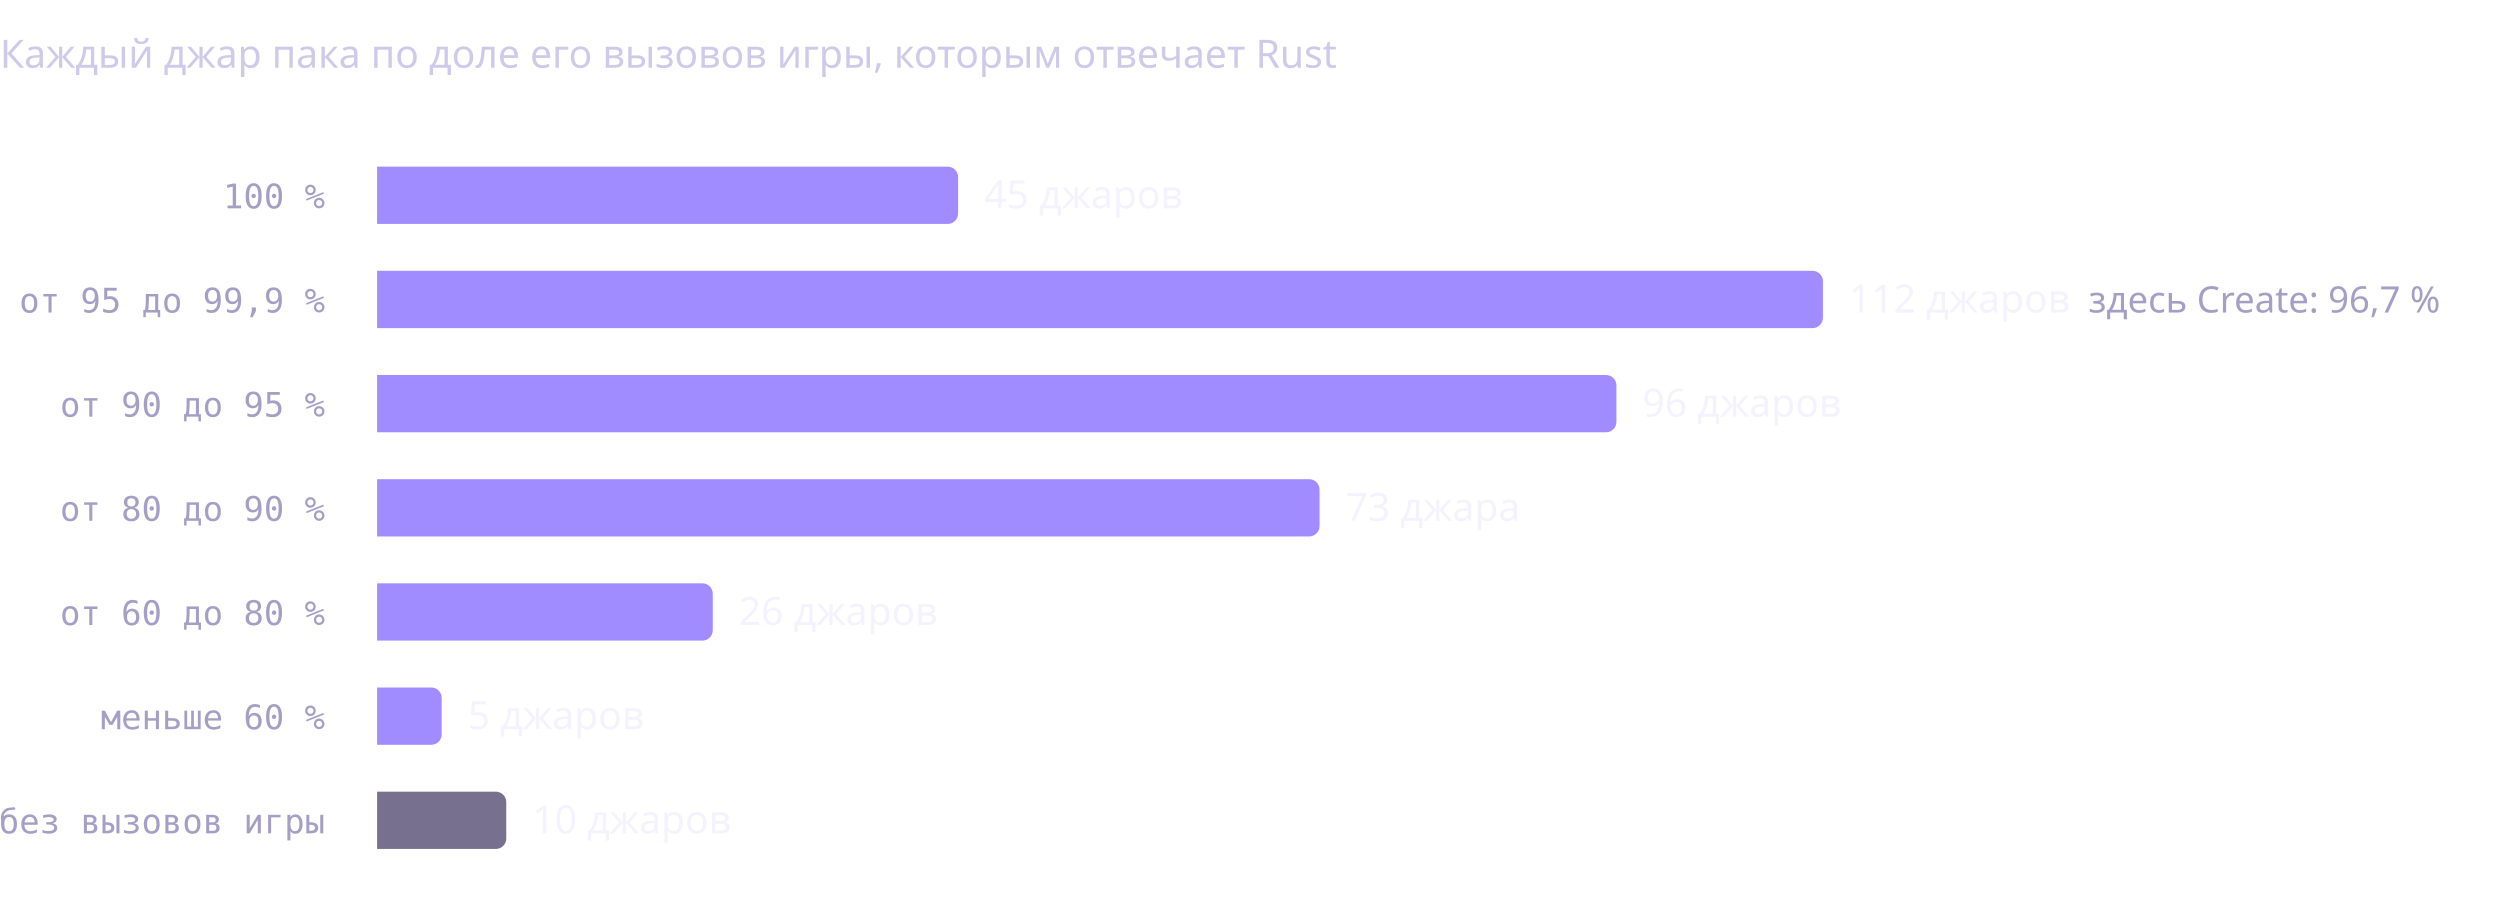
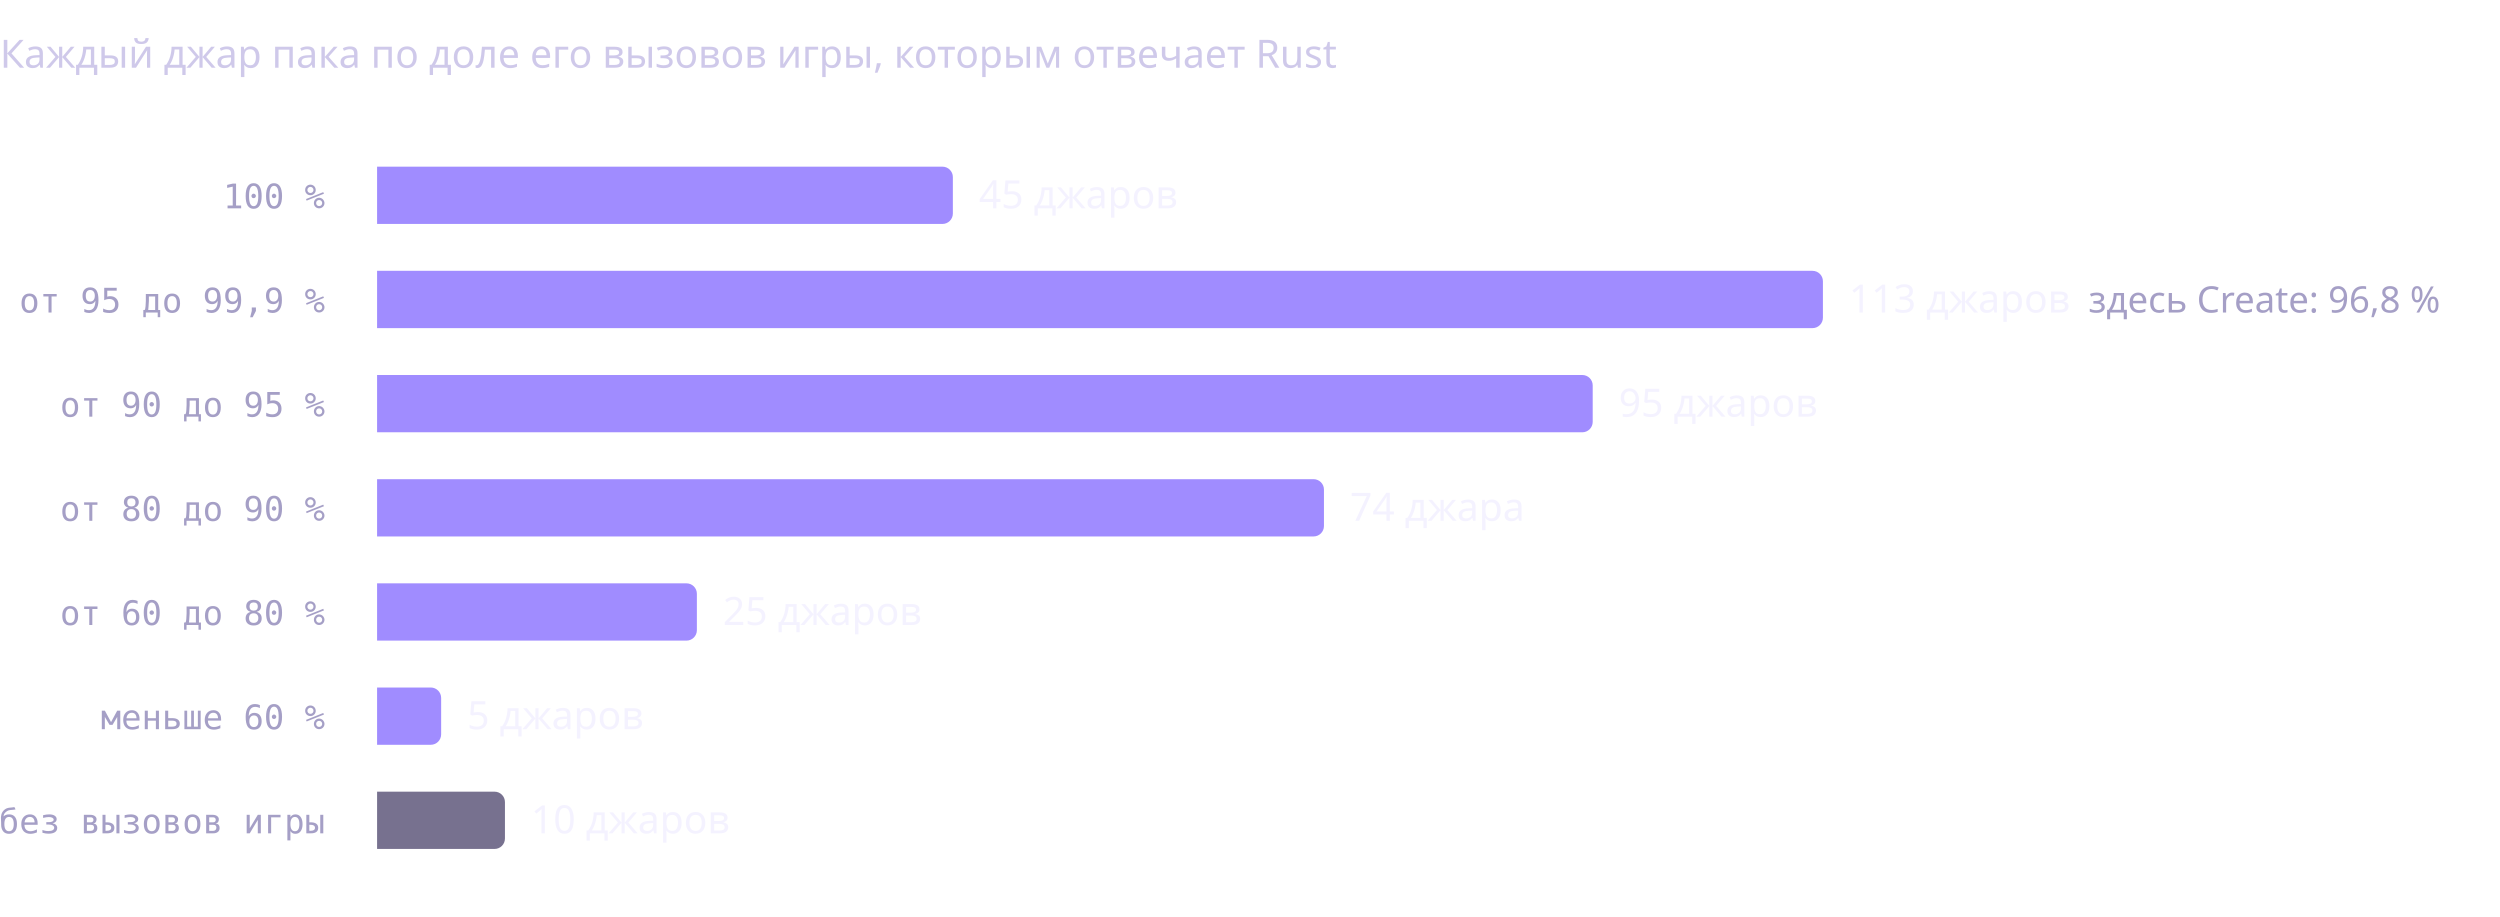
<svg xmlns="http://www.w3.org/2000/svg" viewBox="0 0 960 352" width="960" height="352" role="img" aria-labelledby="t d">
  <text x="0.0" y="26.0" font-family="'HZ Geist', sans-serif" font-weight="400" font-size="15" fill="#cfc9ea">Каждый джар пака по доле его вызовов игры, которым отвечает Rust</text>
  <text x="124.8" y="80.0" font-family="'HZ Geist Mono', ui-monospace, monospace" font-weight="400" font-size="13" fill="#a59fc6" text-anchor="end">100 %</text>
-   <path d="M144.8 64h219.1a4 4 0 0 1 4 4v14a4 4 0 0 1 -4 4h-219.1Z" fill="#a08cff" />
-   <text x="377.9" y="80.0" font-family="'HZ Geist Medium', sans-serif" font-weight="500" font-size="15" fill="#f4f2ff">45 джаров</text>
+   <path d="M144.8 64h217.1a4 4 0 0 1 4 4v14a4 4 0 0 1 -4 4h-217.1Z" fill="#a08cff" />
+   <text x="375.9" y="80.0" font-family="'HZ Geist Medium', sans-serif" font-weight="500" font-size="15" fill="#f4f2ff">45 джаров</text>
  <text x="124.8" y="120.0" font-family="'HZ Geist Mono', ui-monospace, monospace" font-weight="400" font-size="13" fill="#a59fc6" text-anchor="end">от 95 до 99,9 %</text>
  <path d="M144.8 104h551.2a4 4 0 0 1 4 4v14a4 4 0 0 1 -4 4h-551.2Z" fill="#a08cff" />
-   <text x="710.0" y="120.0" font-family="'HZ Geist Medium', sans-serif" font-weight="500" font-size="15" fill="#f4f2ff">112 джаров</text>
-   <text x="802.0" y="120.0" font-family="'HZ Geist', sans-serif" font-weight="400" font-size="14" fill="#a59fc6">здесь Create: 96,7 %</text>
+   <text x="710.0" y="120.0" font-family="'HZ Geist Medium', sans-serif" font-weight="500" font-size="15" fill="#f4f2ff">113 джаров</text>
+   <text x="802.0" y="120.0" font-family="'HZ Geist', sans-serif" font-weight="400" font-size="14" fill="#a59fc6">здесь Create: 96,8 %</text>
  <text x="124.8" y="160.0" font-family="'HZ Geist Mono', ui-monospace, monospace" font-weight="400" font-size="13" fill="#a59fc6" text-anchor="end">от 90 до 95 %</text>
-   <path d="M144.8 144h471.9a4 4 0 0 1 4 4v14a4 4 0 0 1 -4 4h-471.9Z" fill="#a08cff" />
-   <text x="630.7" y="160.0" font-family="'HZ Geist Medium', sans-serif" font-weight="500" font-size="15" fill="#f4f2ff">96 джаров</text>
+   <path d="M144.8 144h462.8a4 4 0 0 1 4 4v14a4 4 0 0 1 -4 4h-462.8Z" fill="#a08cff" />
+   <text x="621.6" y="160.0" font-family="'HZ Geist Medium', sans-serif" font-weight="500" font-size="15" fill="#f4f2ff">95 джаров</text>
  <text x="124.8" y="200.0" font-family="'HZ Geist Mono', ui-monospace, monospace" font-weight="400" font-size="13" fill="#a59fc6" text-anchor="end">от 80 до 90 %</text>
-   <path d="M144.8 184h357.9a4 4 0 0 1 4 4v14a4 4 0 0 1 -4 4h-357.9Z" fill="#a08cff" />
-   <text x="516.7" y="200.0" font-family="'HZ Geist Medium', sans-serif" font-weight="500" font-size="15" fill="#f4f2ff">73 джара</text>
+   <path d="M144.8 184h359.6a4 4 0 0 1 4 4v14a4 4 0 0 1 -4 4h-359.6Z" fill="#a08cff" />
+   <text x="518.4" y="200.0" font-family="'HZ Geist Medium', sans-serif" font-weight="500" font-size="15" fill="#f4f2ff">74 джара</text>
  <text x="124.8" y="240.0" font-family="'HZ Geist Mono', ui-monospace, monospace" font-weight="400" font-size="13" fill="#a59fc6" text-anchor="end">от 60 до 80 %</text>
-   <path d="M144.8 224h124.9a4 4 0 0 1 4 4v14a4 4 0 0 1 -4 4h-124.9Z" fill="#a08cff" />
-   <text x="283.7" y="240.0" font-family="'HZ Geist Medium', sans-serif" font-weight="500" font-size="15" fill="#f4f2ff">26 джаров</text>
+   <path d="M144.8 224h118.8a4 4 0 0 1 4 4v14a4 4 0 0 1 -4 4h-118.8Z" fill="#a08cff" />
+   <text x="277.6" y="240.0" font-family="'HZ Geist Medium', sans-serif" font-weight="500" font-size="15" fill="#f4f2ff">25 джаров</text>
  <text x="124.8" y="280.0" font-family="'HZ Geist Mono', ui-monospace, monospace" font-weight="400" font-size="13" fill="#a59fc6" text-anchor="end">меньше 60 %</text>
-   <path d="M144.8 264h20.8a4 4 0 0 1 4 4v14a4 4 0 0 1 -4 4h-20.8Z" fill="#a08cff" />
-   <text x="179.6" y="280.0" font-family="'HZ Geist Medium', sans-serif" font-weight="500" font-size="15" fill="#f4f2ff">5 джаров</text>
+   <path d="M144.8 264h20.6a4 4 0 0 1 4 4v14a4 4 0 0 1 -4 4h-20.6Z" fill="#a08cff" />
+   <text x="179.4" y="280.0" font-family="'HZ Geist Medium', sans-serif" font-weight="500" font-size="15" fill="#f4f2ff">5 джаров</text>
  <text x="124.8" y="320.0" font-family="'HZ Geist Mono', ui-monospace, monospace" font-weight="400" font-size="13" fill="#a59fc6" text-anchor="end">без вызовов игры</text>
-   <path d="M144.8 304h45.6a4 4 0 0 1 4 4v14a4 4 0 0 1 -4 4h-45.6Z" fill="#77718f" />
-   <text x="204.4" y="320.0" font-family="'HZ Geist Medium', sans-serif" font-weight="500" font-size="15" fill="#f4f2ff">10 джаров</text>
+   <path d="M144.8 304h45.1a4 4 0 0 1 4 4v14a4 4 0 0 1 -4 4h-45.1Z" fill="#77718f" />
+   <text x="203.9" y="320.0" font-family="'HZ Geist Medium', sans-serif" font-weight="500" font-size="15" fill="#f4f2ff">10 джаров</text>
</svg>
